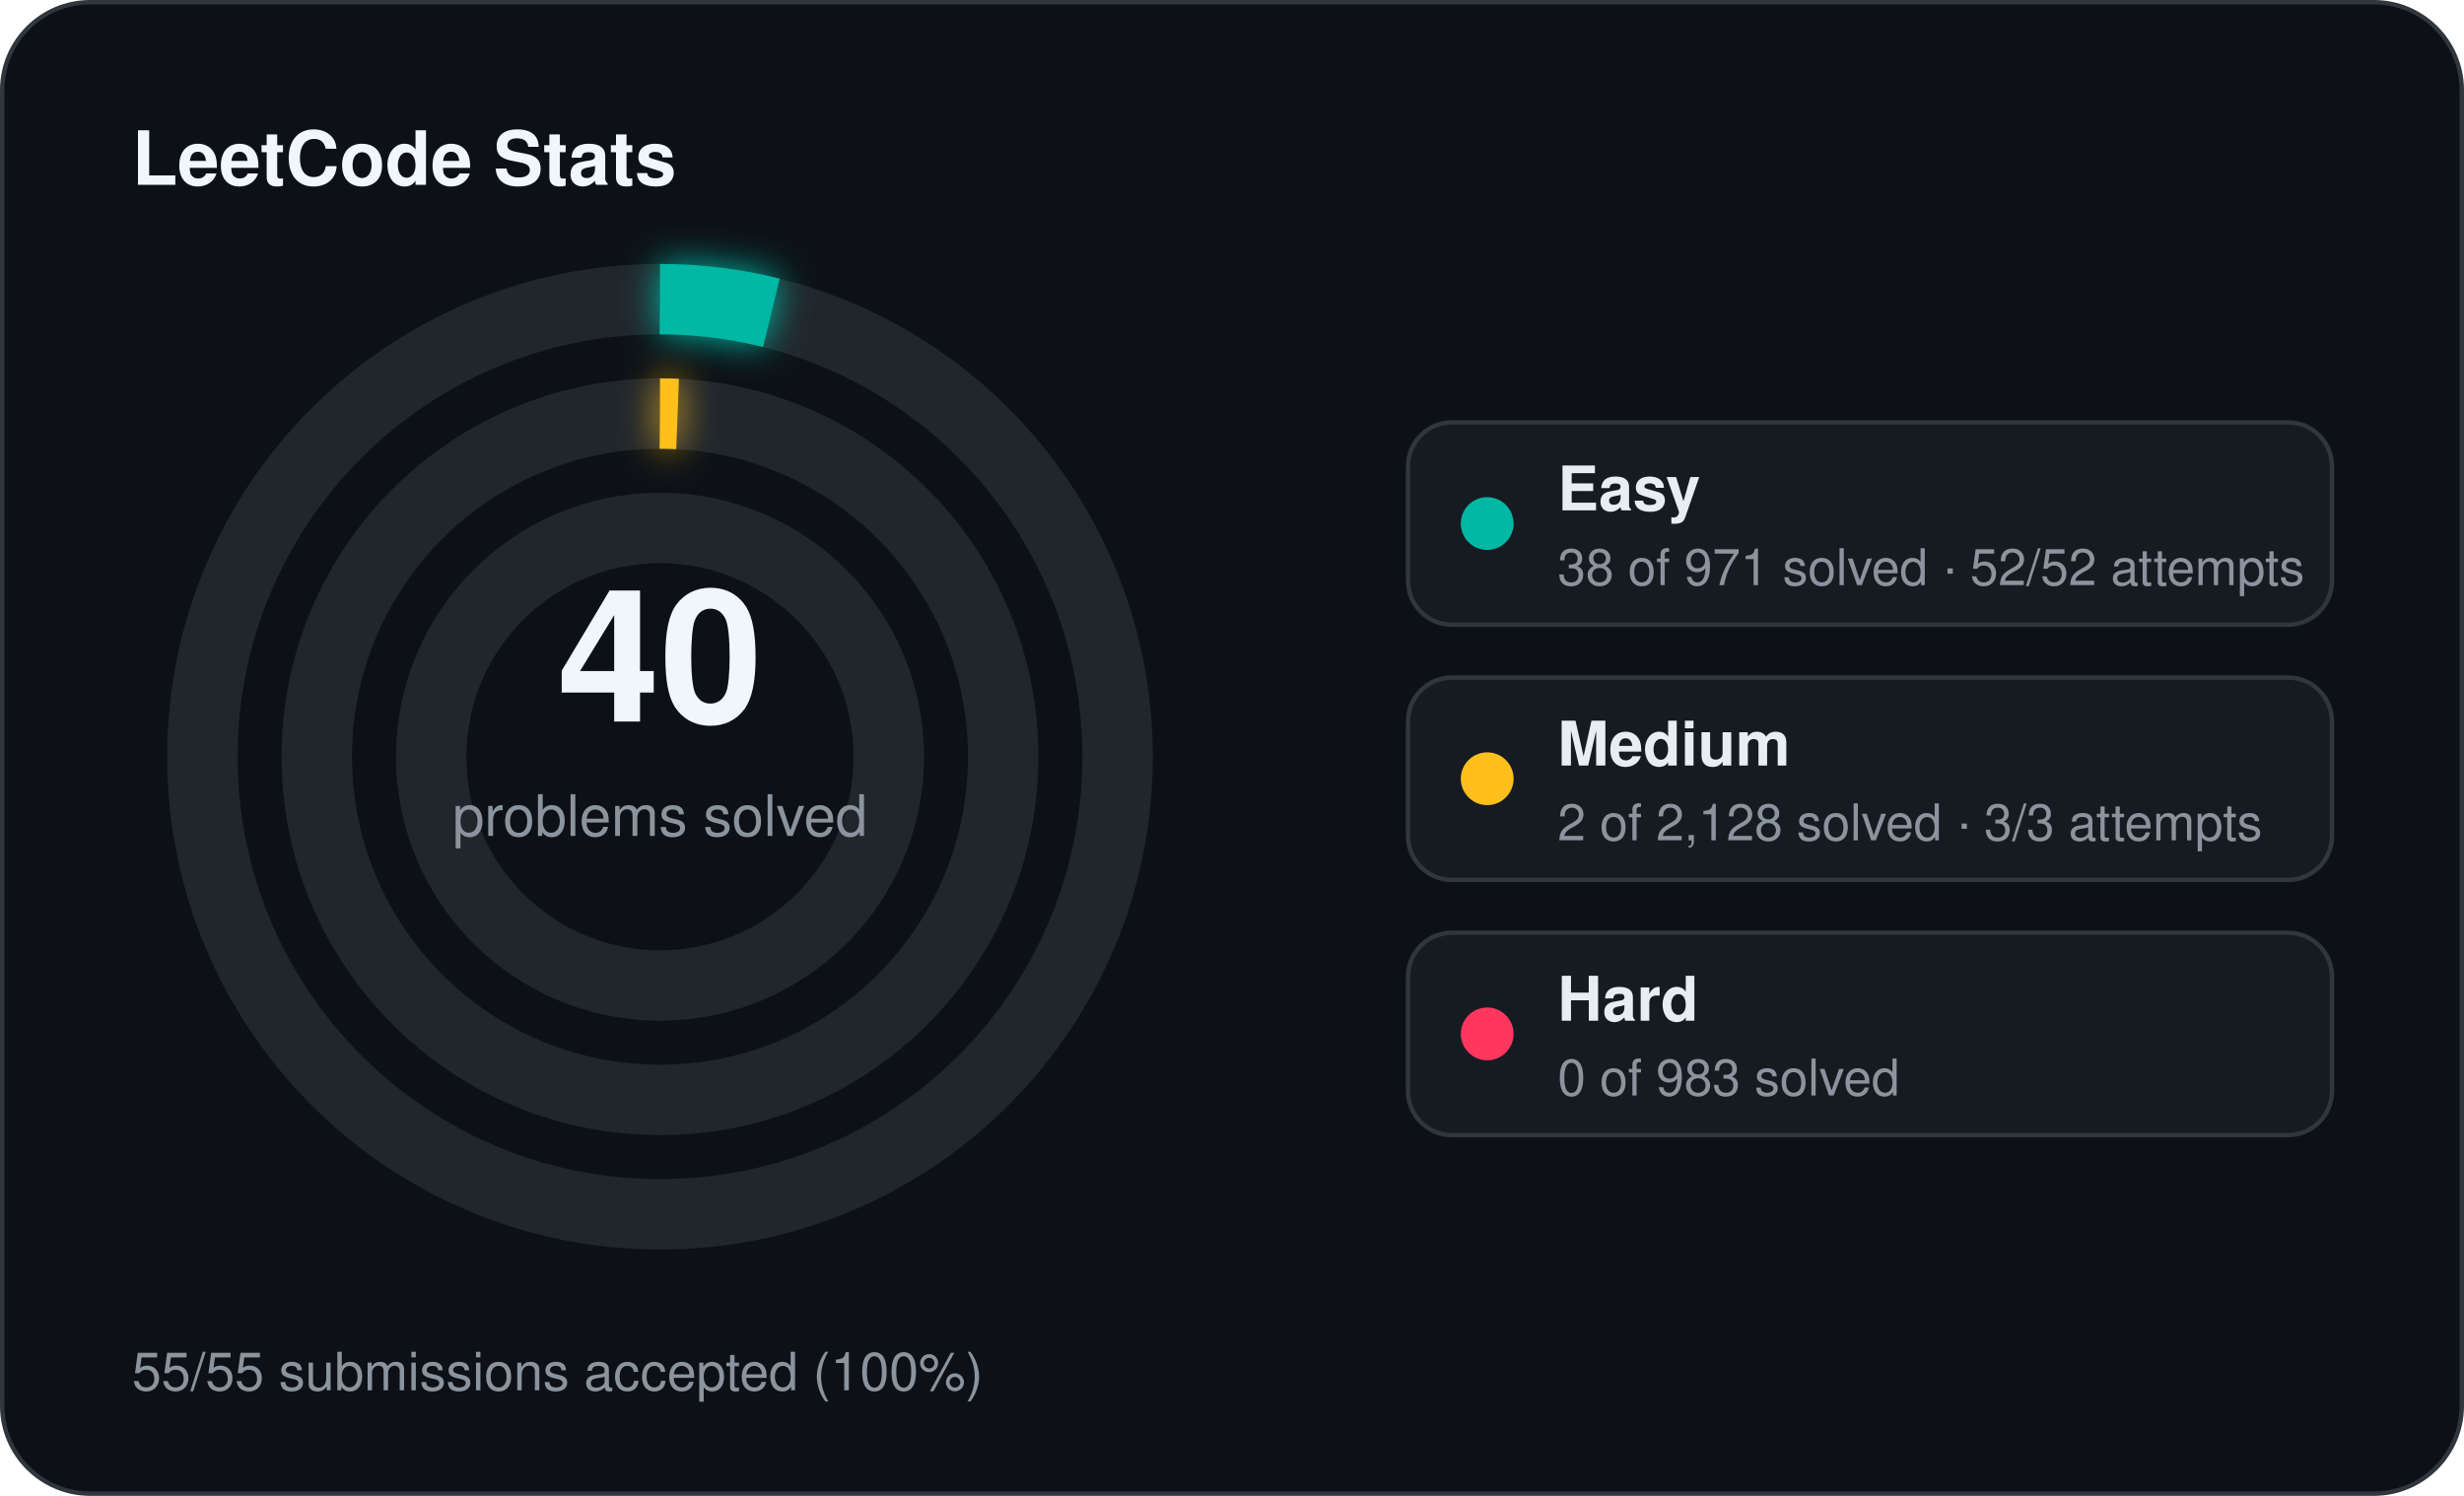
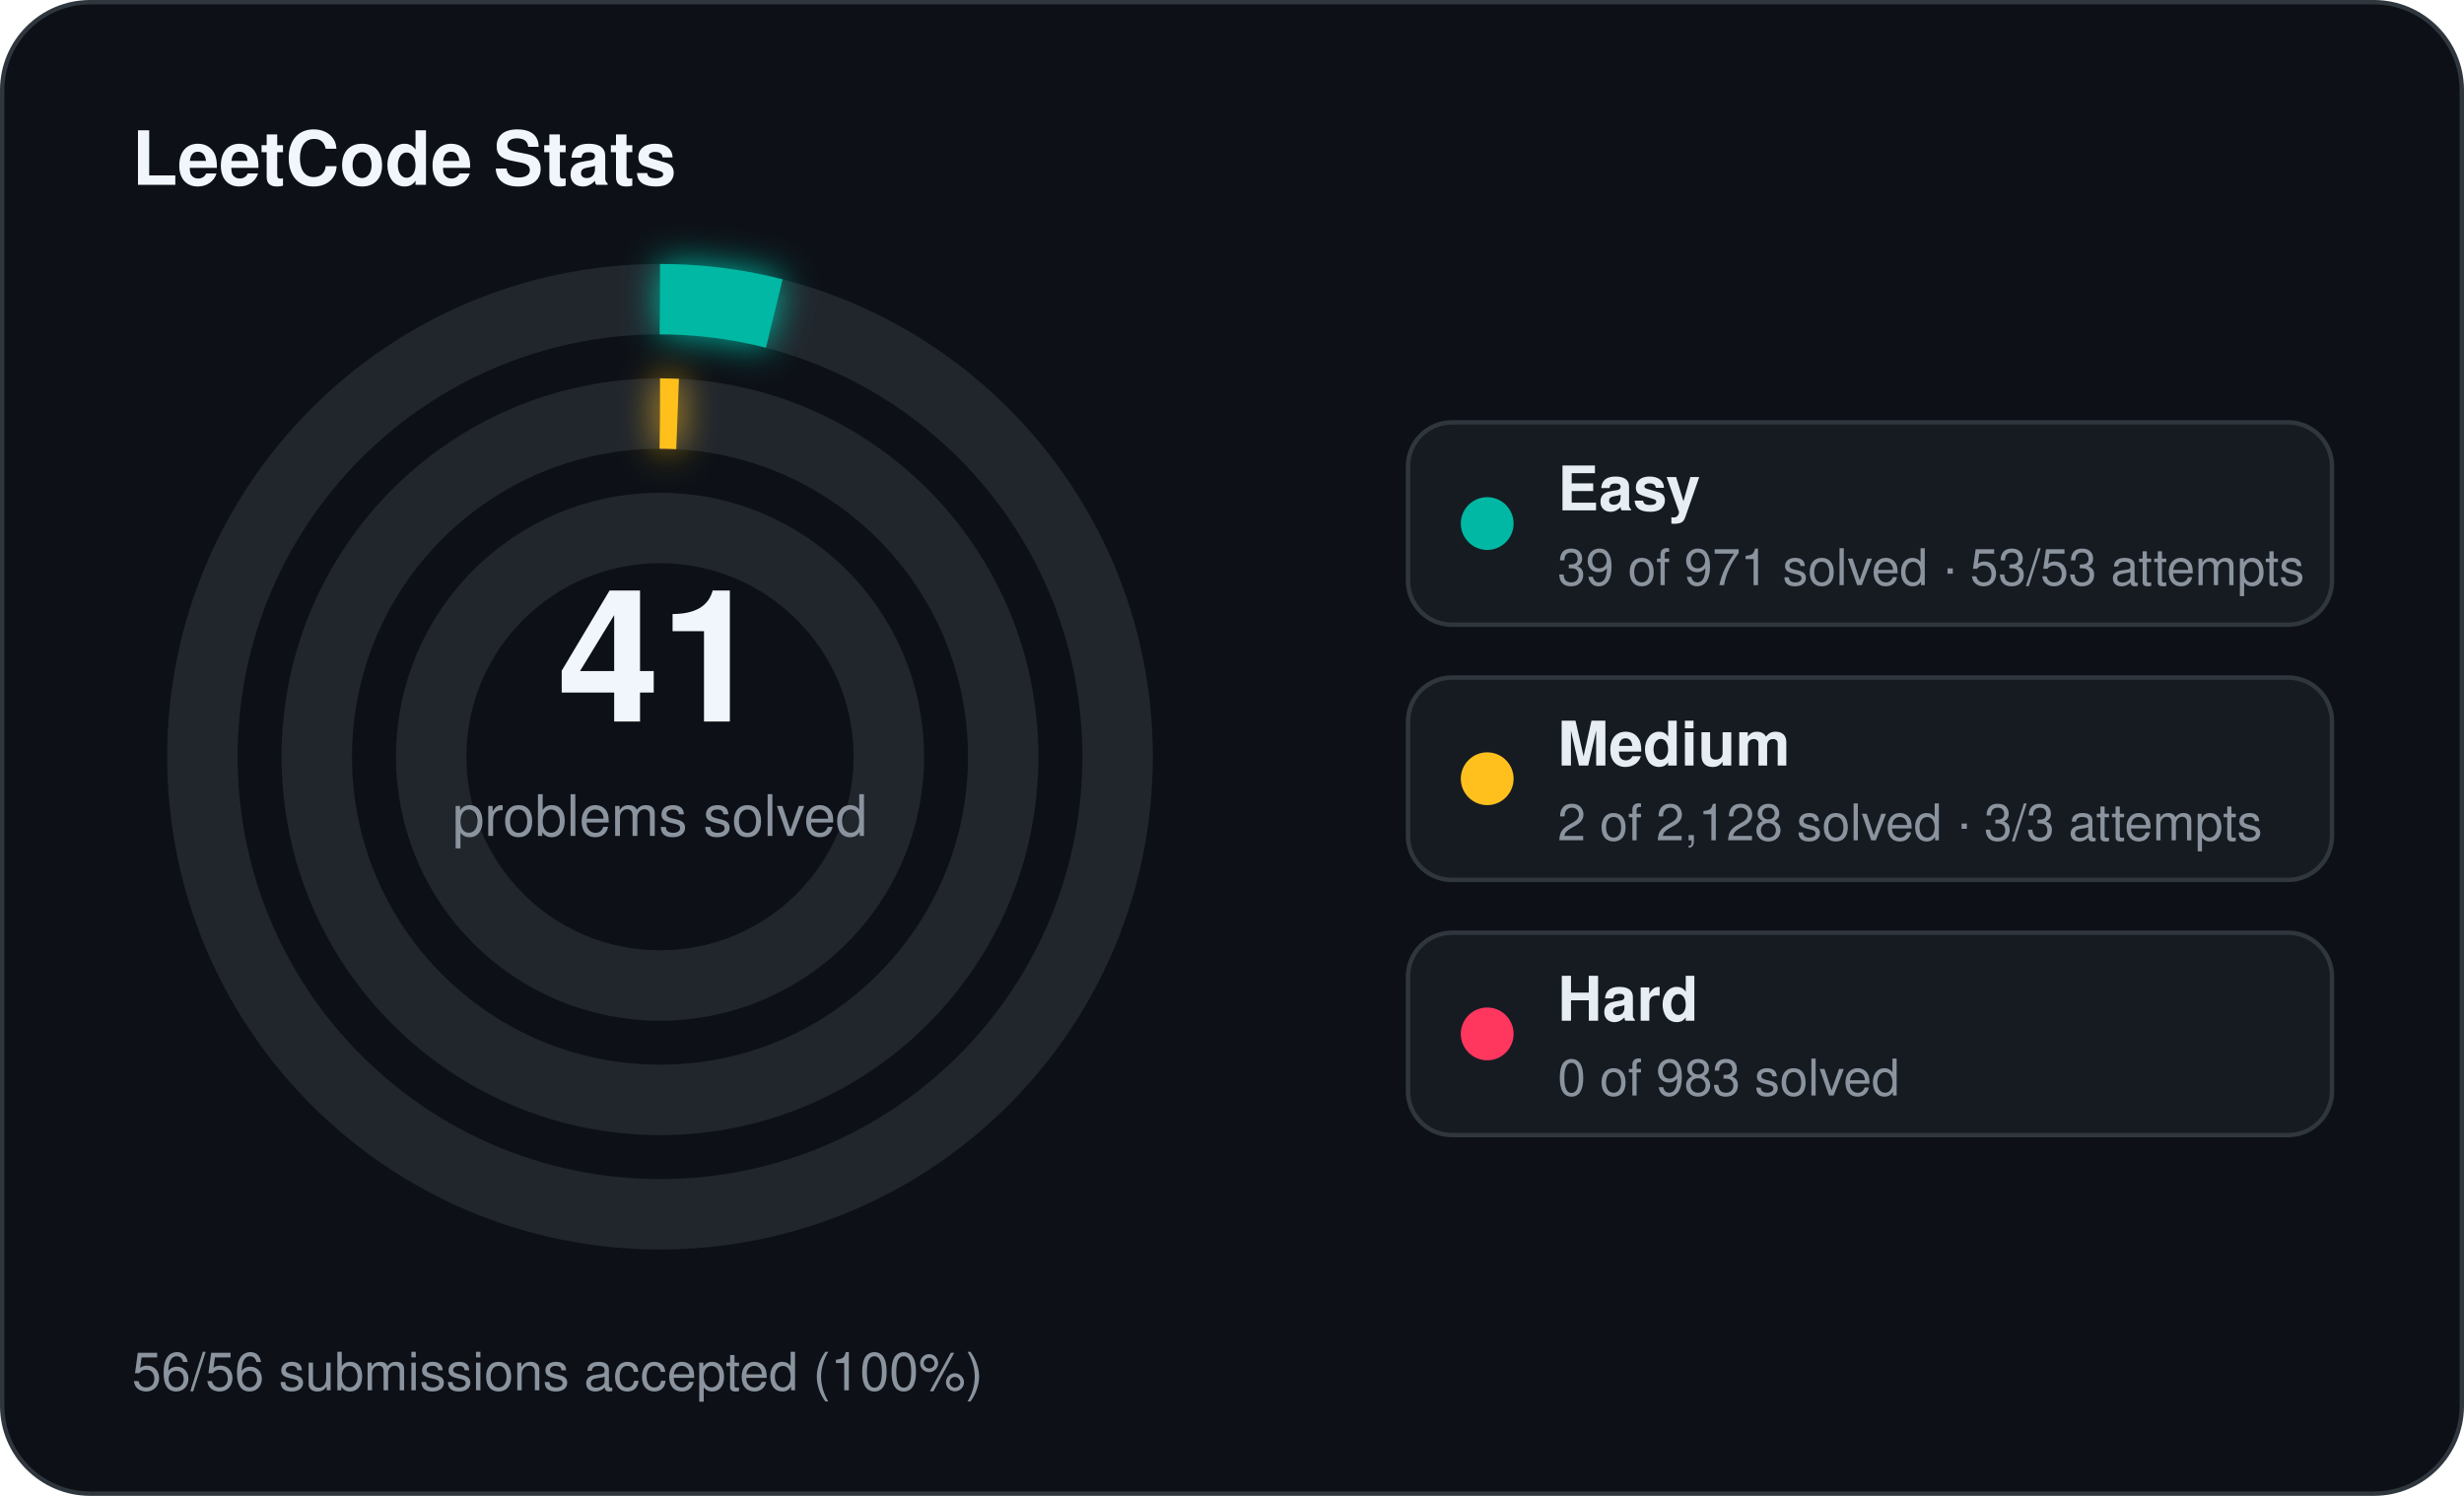
<svg xmlns="http://www.w3.org/2000/svg" width="560" height="340" viewBox="0 0 560 340">
  <defs>
    <filter id="stats-glow" x="-60%" y="-60%" width="220%" height="220%">
      <feGaussianBlur stdDeviation="4" result="blur" />
      <feMerge>
        <feMergeNode in="blur" />
        <feMergeNode in="SourceGraphic" />
      </feMerge>
    </filter>
  </defs>
  <rect x="0.5" y="0.5" width="559" height="339" rx="20" fill="#0d1117" stroke="#30363d" stroke-width="1" />
  <text x="30" y="42" fill="#f0f6fc" font-family="Segoe UI, Helvetica, Arial, sans-serif" font-size="17" font-weight="700">LeetCode Stats</text>
  <circle cx="150" cy="172" r="104" fill="none" stroke="#21262d" stroke-width="16" />
-   <circle cx="150" cy="172" r="104" fill="none" stroke="#00b8a3" stroke-width="16" stroke-linecap="butt" stroke-dasharray="25.57 653.45" transform="rotate(-90 150 172)" filter="url(#stats-glow)" />
+   <circle cx="150" cy="172" r="104" fill="none" stroke="#00b8a3" stroke-width="16" stroke-linecap="butt" stroke-dasharray="26.25 653.45" transform="rotate(-90 150 172)" filter="url(#stats-glow)" />
  <circle cx="150" cy="172" r="78" fill="none" stroke="#21262d" stroke-width="16" />
  <circle cx="150" cy="172" r="78" fill="none" stroke="#ffc01e" stroke-width="16" stroke-linecap="butt" stroke-dasharray="4.00 490.09" transform="rotate(-90 150 172)" filter="url(#stats-glow)" />
  <circle cx="150" cy="172" r="52" fill="none" stroke="#21262d" stroke-width="16" />
-   <text x="150" y="164" text-anchor="middle" fill="#f0f6fc" font-family="Segoe UI, Helvetica, Arial, sans-serif" font-size="42" font-weight="700">40</text>
+   <text x="150" y="164" text-anchor="middle" fill="#f0f6fc" font-family="Segoe UI, Helvetica, Arial, sans-serif" font-size="42" font-weight="700">41</text>
  <text x="150" y="190" text-anchor="middle" fill="#8b949e" font-family="Segoe UI, Helvetica, Arial, sans-serif" font-size="13">problems solved</text>
  <rect x="320" y="96" width="210" height="46" rx="10" fill="#161b22" stroke="#30363d" stroke-width="1" />
  <circle cx="338" cy="119" r="6" fill="#00b8a3" />
  <text x="354" y="116" fill="#e6edf3" font-family="Segoe UI, Helvetica, Arial, sans-serif" font-size="14" font-weight="600">Easy</text>
-   <text x="354" y="133" fill="#8b949e" font-family="Segoe UI, Helvetica, Arial, sans-serif" font-size="11.5">38 of 971 solved · 52/52 attempts</text>
+   <text x="354" y="133" fill="#8b949e" font-family="Segoe UI, Helvetica, Arial, sans-serif" font-size="11.5">39 of 971 solved · 53/53 attempts</text>
  <rect x="320" y="154" width="210" height="46" rx="10" fill="#161b22" stroke="#30363d" stroke-width="1" />
  <circle cx="338" cy="177" r="6" fill="#ffc01e" />
  <text x="354" y="174" fill="#e6edf3" font-family="Segoe UI, Helvetica, Arial, sans-serif" font-size="14" font-weight="600">Medium</text>
  <text x="354" y="191" fill="#8b949e" font-family="Segoe UI, Helvetica, Arial, sans-serif" font-size="11.5">2 of 2,128 solved · 3/3 attempts</text>
  <rect x="320" y="212" width="210" height="46" rx="10" fill="#161b22" stroke="#30363d" stroke-width="1" />
  <circle cx="338" cy="235" r="6" fill="#ff375f" />
  <text x="354" y="232" fill="#e6edf3" font-family="Segoe UI, Helvetica, Arial, sans-serif" font-size="14" font-weight="600">Hard</text>
  <text x="354" y="249" fill="#8b949e" font-family="Segoe UI, Helvetica, Arial, sans-serif" font-size="11.5">0 of 983 solved</text>
-   <text x="30" y="316" fill="#8b949e" font-family="Segoe UI, Helvetica, Arial, sans-serif" font-size="12">55/55 submissions accepted (100%)</text>
+   <text x="30" y="316" fill="#8b949e" font-family="Segoe UI, Helvetica, Arial, sans-serif" font-size="12">56/56 submissions accepted (100%)</text>
</svg>
